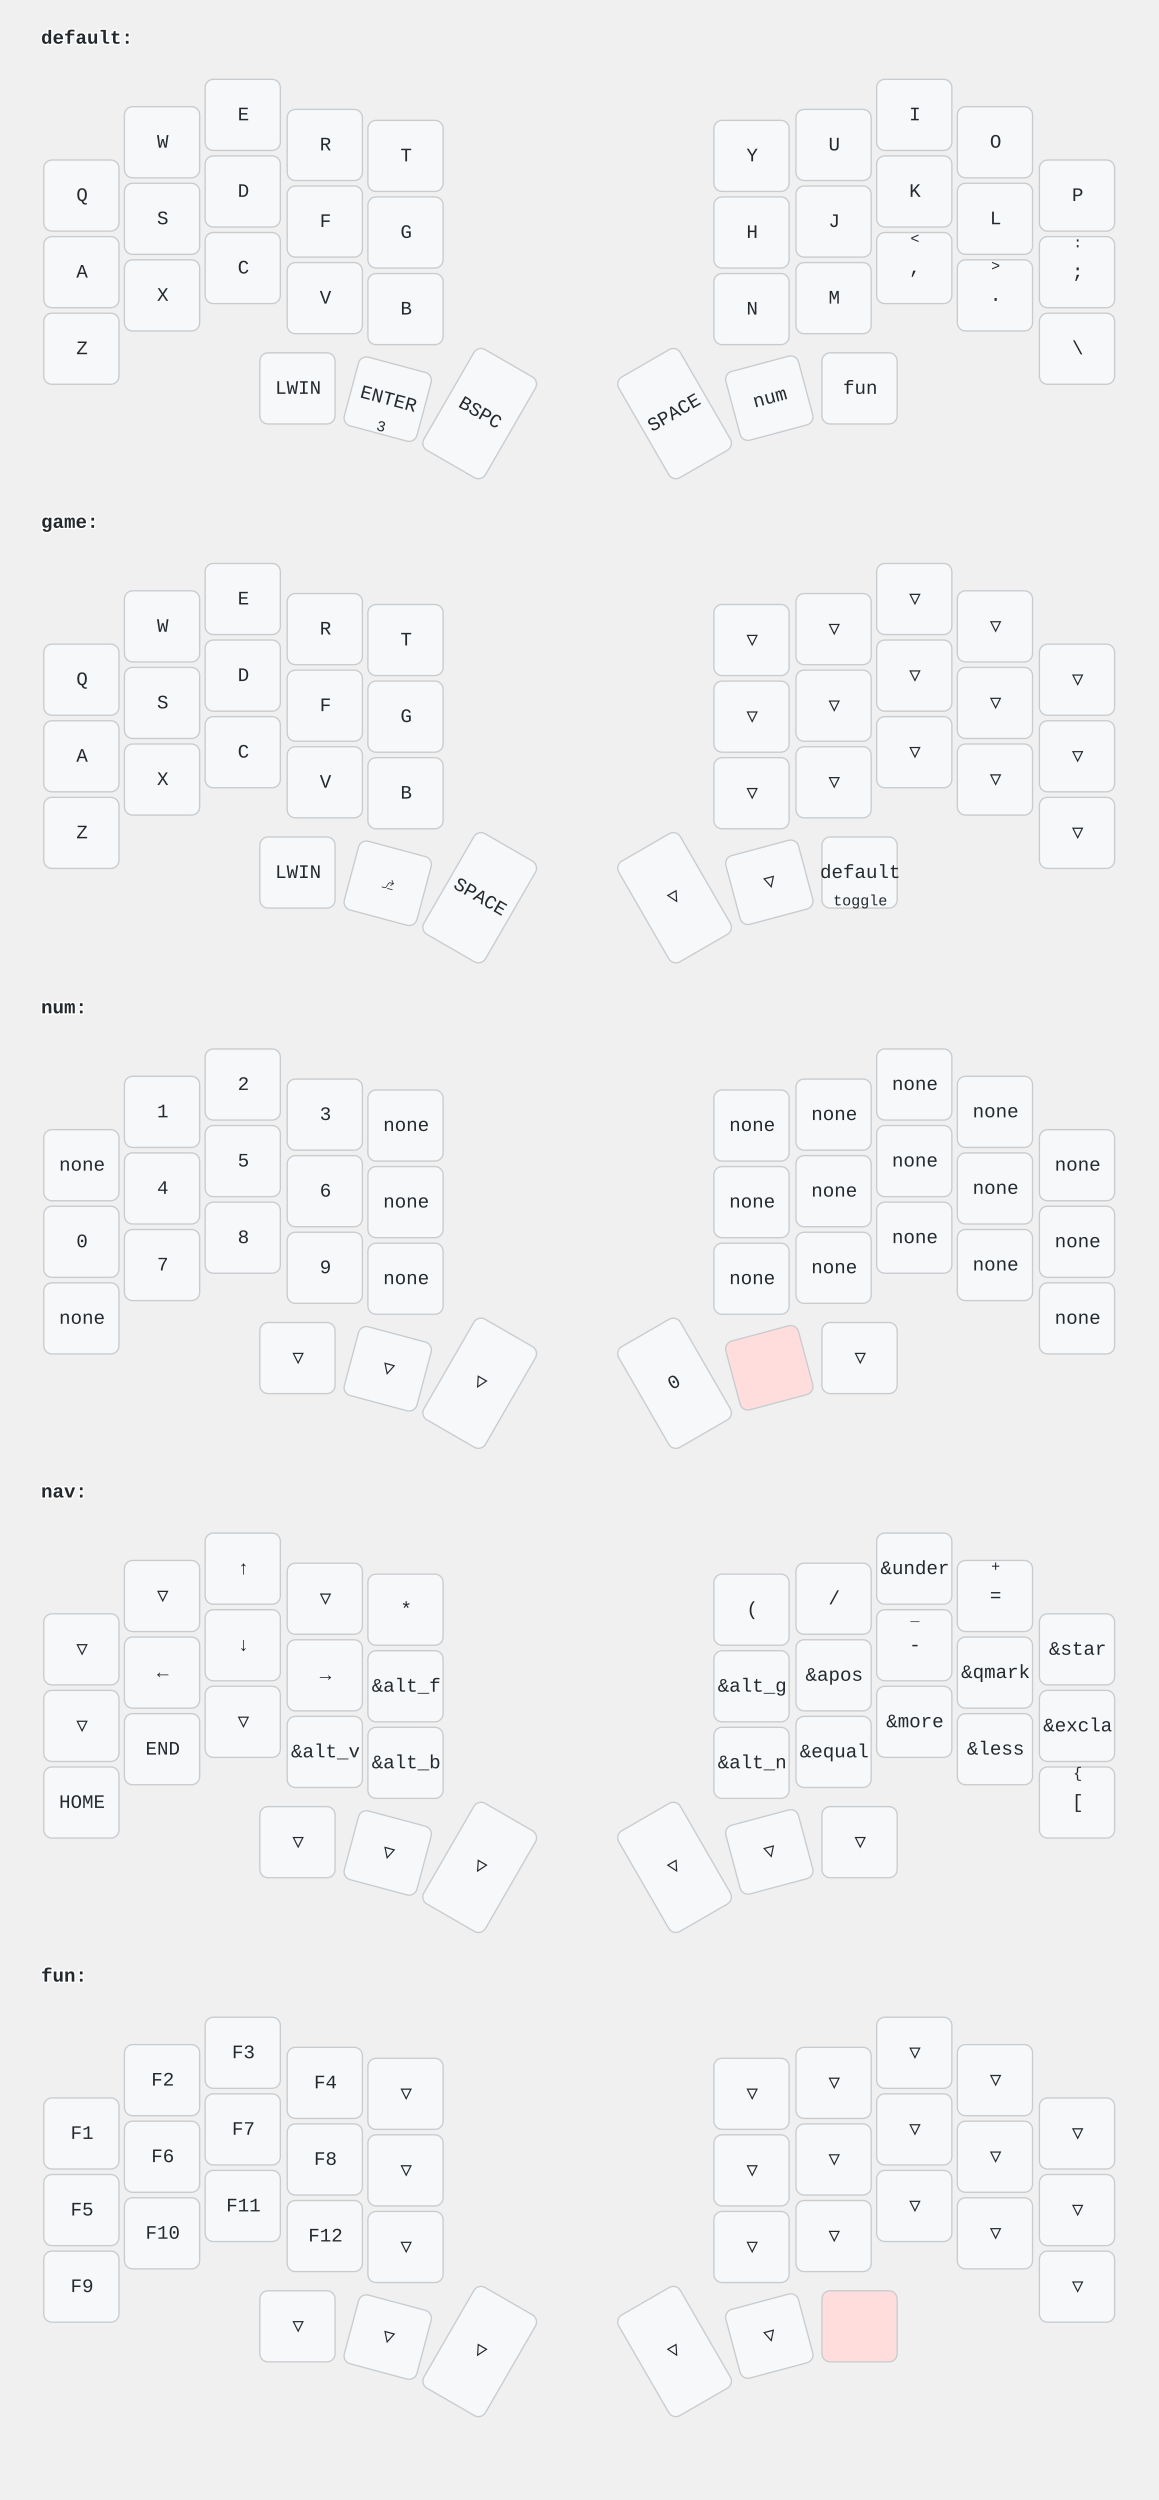
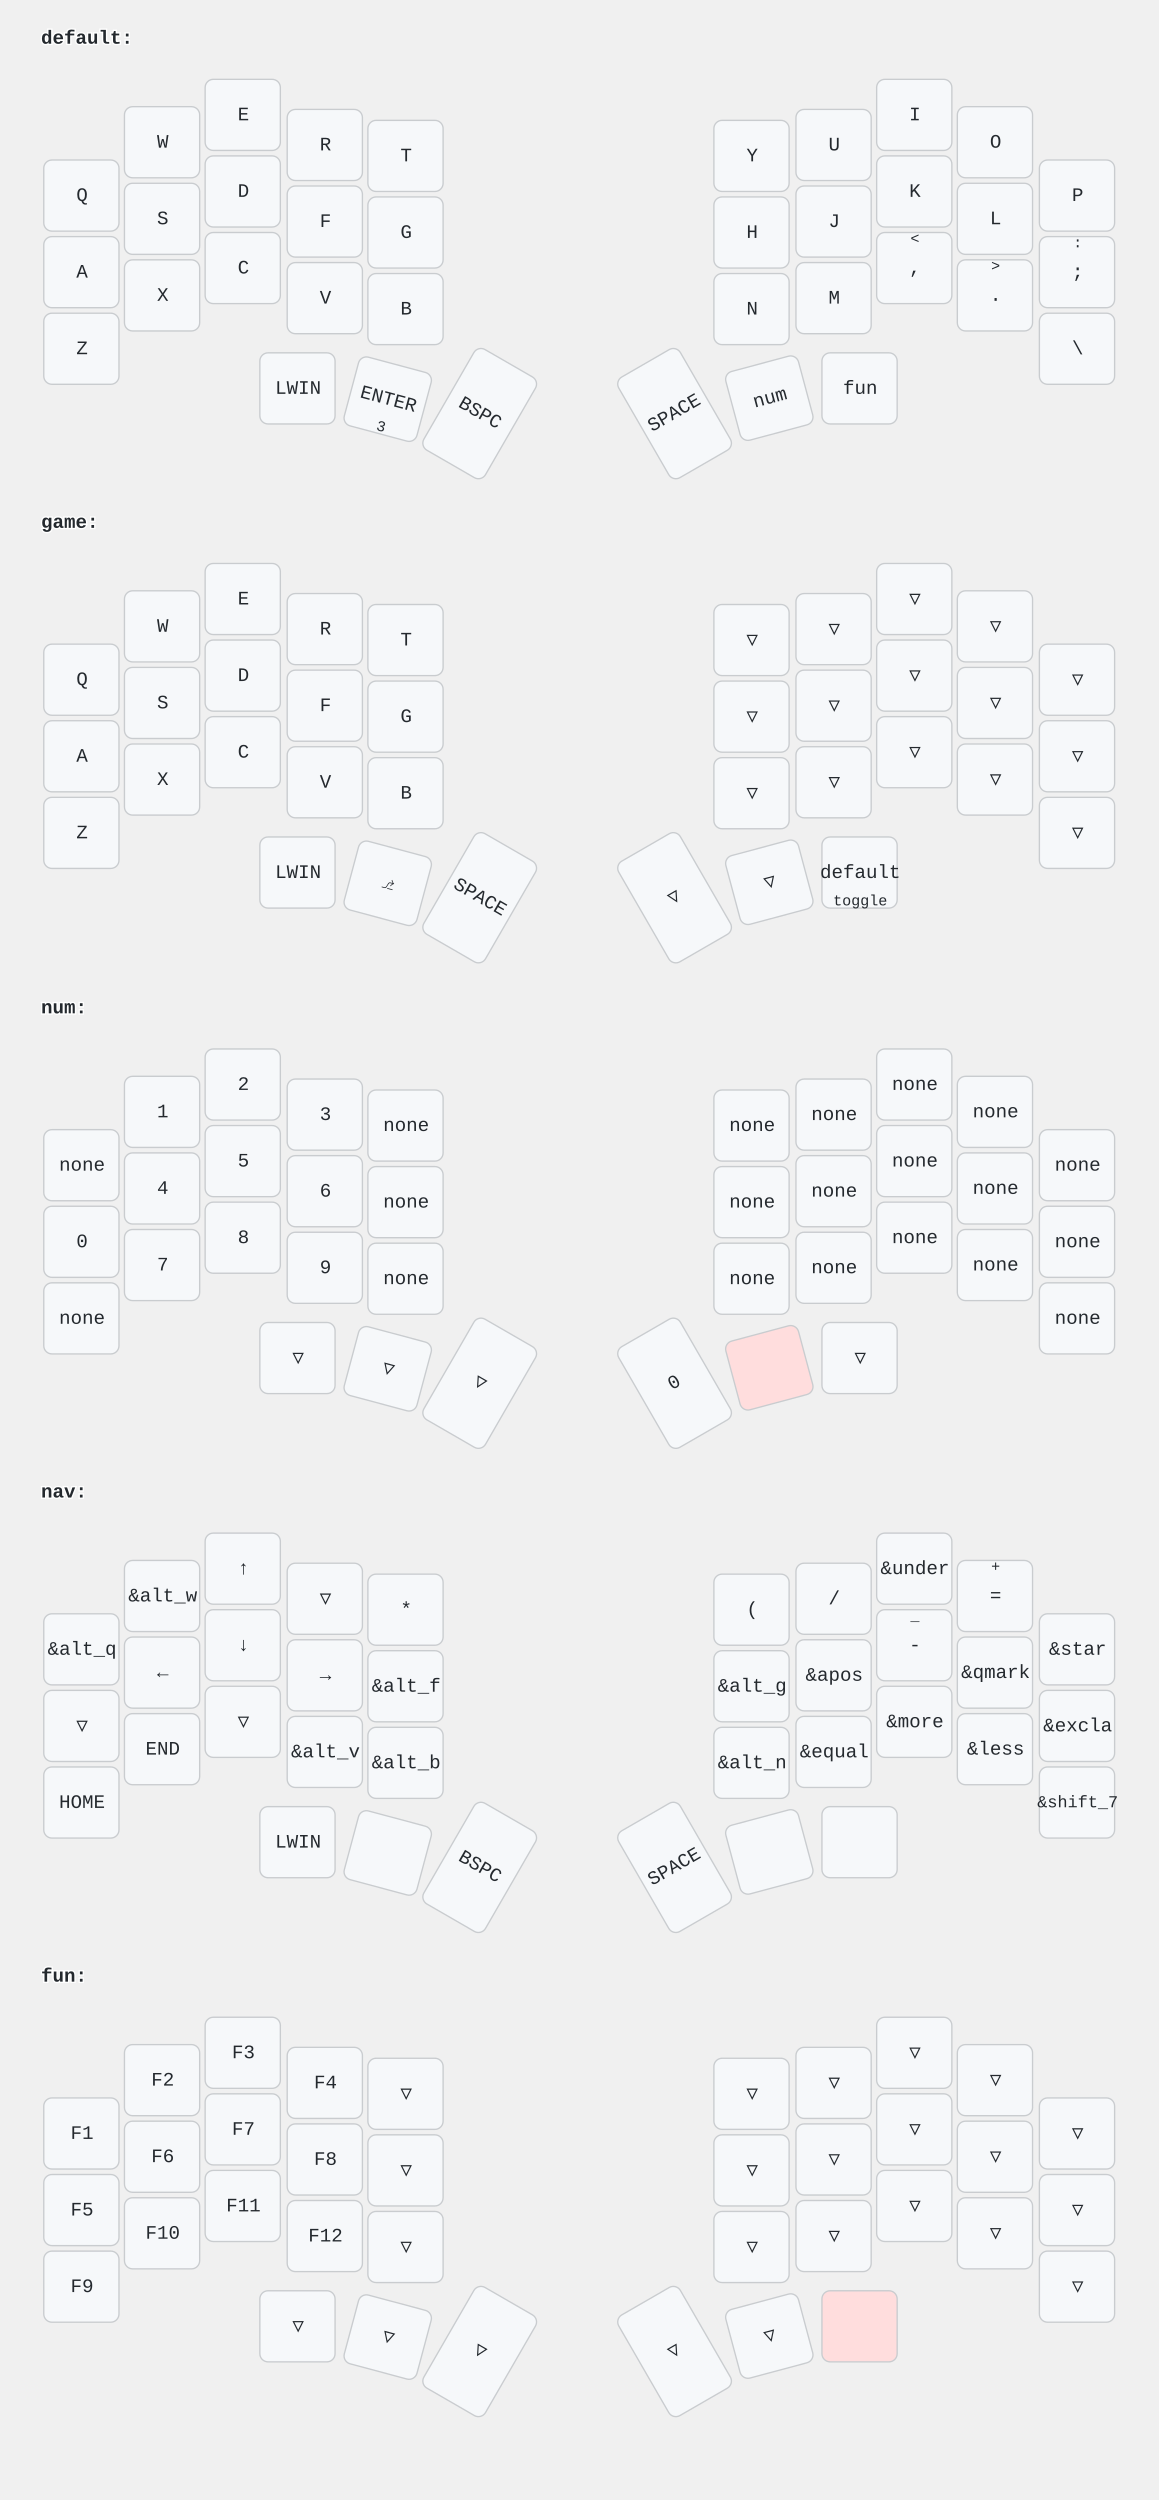
<svg xmlns="http://www.w3.org/2000/svg" width="847" height="1828" viewBox="0 0 847 1828" class="keymap">
  <style>/* font and background color specifications */
svg {
    font-family: SFMono-Regular,Consolas,Liberation Mono,Menlo,monospace;
    font-size: 14px;
    font-kerning: normal;
    text-rendering: optimizeLegibility;
    fill: #24292e;
}

/* default key styling */
rect {
    fill: #f6f8fa;
    stroke: #c9cccf;
    stroke-width: 1;
}

/* color accent for combo boxes */
rect.combo {
    fill: #cdf;
}

/* color accent for held keys */
rect.held, rect.combo.held {
    fill: #fdd;
}

/* color accent for ghost (optional) keys */
rect.ghost, rect.combo.ghost {
    fill: #ddd;
}

text {
    text-anchor: middle;
    dominant-baseline: middle;
}

/* styling for layer labels */
text.label {
    font-weight: bold;
    text-anchor: start;
    stroke: white;
    stroke-width: 2;
    paint-order: stroke;
}

/* styling for combo tap, and key hold/shifted label text */
text.combo, text.hold, text.shifted {
    font-size: 11px;
}

text.hold {
    text-anchor: middle;
    dominant-baseline: auto;
}

text.shifted {
    text-anchor: middle;
    dominant-baseline: hanging;
}

/* styling for hold/shifted label text in combo box */
text.combo.hold, text.combo.shifted {
    font-size: 8px;
}

/* styling for combo dendrons */
path {
    stroke-width: 1;
    stroke: gray;
    fill: none;
}
</style>
  <g transform="translate(30, 0)" class="layer-default">
    <text x="0" y="28" class="label" id="default">default:</text>
    <g transform="translate(0, 56)">
      <g transform="translate(30, 87)" class="key keypos-0">
        <rect rx="6" ry="6" x="-28" y="-26" width="55" height="52" class="key" />
        <text x="0" y="0" class="key tap">Q</text>
      </g>
      <g transform="translate(89, 48)" class="key keypos-1">
        <rect rx="6" ry="6" x="-28" y="-26" width="55" height="52" class="key" />
        <text x="0" y="0" class="key tap">W</text>
      </g>
      <g transform="translate(148, 28)" class="key keypos-2">
        <rect rx="6" ry="6" x="-28" y="-26" width="55" height="52" class="key" />
        <text x="0" y="0" class="key tap">E</text>
      </g>
      <g transform="translate(208, 50)" class="key keypos-3">
        <rect rx="6" ry="6" x="-28" y="-26" width="55" height="52" class="key" />
        <text x="0" y="0" class="key tap">R</text>
      </g>
      <g transform="translate(267, 58)" class="key keypos-4">
        <rect rx="6" ry="6" x="-28" y="-26" width="55" height="52" class="key" />
        <text x="0" y="0" class="key tap">T</text>
      </g>
      <g transform="translate(520, 58)" class="key keypos-5">
        <rect rx="6" ry="6" x="-28" y="-26" width="55" height="52" class="key" />
        <text x="0" y="0" class="key tap">Y</text>
      </g>
      <g transform="translate(580, 50)" class="key keypos-6">
        <rect rx="6" ry="6" x="-28" y="-26" width="55" height="52" class="key" />
        <text x="0" y="0" class="key tap">U</text>
      </g>
      <g transform="translate(639, 28)" class="key keypos-7">
        <rect rx="6" ry="6" x="-28" y="-26" width="55" height="52" class="key" />
        <text x="0" y="0" class="key tap">I</text>
      </g>
      <g transform="translate(698, 48)" class="key keypos-8">
        <rect rx="6" ry="6" x="-28" y="-26" width="55" height="52" class="key" />
        <text x="0" y="0" class="key tap">O</text>
      </g>
      <g transform="translate(758, 87)" class="key keypos-9">
        <rect rx="6" ry="6" x="-28" y="-26" width="55" height="52" class="key" />
        <text x="0" y="0" class="key tap">P</text>
      </g>
      <g transform="translate(30, 143)" class="key keypos-10">
        <rect rx="6" ry="6" x="-28" y="-26" width="55" height="52" class="key" />
        <text x="0" y="0" class="key tap">A</text>
      </g>
      <g transform="translate(89, 104)" class="key keypos-11">
        <rect rx="6" ry="6" x="-28" y="-26" width="55" height="52" class="key" />
        <text x="0" y="0" class="key tap">S</text>
      </g>
      <g transform="translate(148, 84)" class="key keypos-12">
        <rect rx="6" ry="6" x="-28" y="-26" width="55" height="52" class="key" />
        <text x="0" y="0" class="key tap">D</text>
      </g>
      <g transform="translate(208, 106)" class="key keypos-13">
        <rect rx="6" ry="6" x="-28" y="-26" width="55" height="52" class="key" />
        <text x="0" y="0" class="key tap">F</text>
      </g>
      <g transform="translate(267, 114)" class="key keypos-14">
        <rect rx="6" ry="6" x="-28" y="-26" width="55" height="52" class="key" />
        <text x="0" y="0" class="key tap">G</text>
      </g>
      <g transform="translate(520, 114)" class="key keypos-15">
        <rect rx="6" ry="6" x="-28" y="-26" width="55" height="52" class="key" />
        <text x="0" y="0" class="key tap">H</text>
      </g>
      <g transform="translate(580, 106)" class="key keypos-16">
        <rect rx="6" ry="6" x="-28" y="-26" width="55" height="52" class="key" />
        <text x="0" y="0" class="key tap">J</text>
      </g>
      <g transform="translate(639, 84)" class="key keypos-17">
        <rect rx="6" ry="6" x="-28" y="-26" width="55" height="52" class="key" />
        <text x="0" y="0" class="key tap">K</text>
      </g>
      <g transform="translate(698, 104)" class="key keypos-18">
        <rect rx="6" ry="6" x="-28" y="-26" width="55" height="52" class="key" />
        <text x="0" y="0" class="key tap">L</text>
      </g>
      <g transform="translate(758, 143)" class="key keypos-19">
        <rect rx="6" ry="6" x="-28" y="-26" width="55" height="52" class="key" />
        <text x="0" y="0" class="key tap">;</text>
        <text x="0" y="-24" class="key shifted">:</text>
      </g>
      <g transform="translate(30, 199)" class="key keypos-20">
        <rect rx="6" ry="6" x="-28" y="-26" width="55" height="52" class="key" />
        <text x="0" y="0" class="key tap">Z</text>
      </g>
      <g transform="translate(89, 160)" class="key keypos-21">
        <rect rx="6" ry="6" x="-28" y="-26" width="55" height="52" class="key" />
        <text x="0" y="0" class="key tap">X</text>
      </g>
      <g transform="translate(148, 140)" class="key keypos-22">
        <rect rx="6" ry="6" x="-28" y="-26" width="55" height="52" class="key" />
        <text x="0" y="0" class="key tap">C</text>
      </g>
      <g transform="translate(208, 162)" class="key keypos-23">
        <rect rx="6" ry="6" x="-28" y="-26" width="55" height="52" class="key" />
        <text x="0" y="0" class="key tap">V</text>
      </g>
      <g transform="translate(267, 170)" class="key keypos-24">
        <rect rx="6" ry="6" x="-28" y="-26" width="55" height="52" class="key" />
        <text x="0" y="0" class="key tap">B</text>
      </g>
      <g transform="translate(520, 170)" class="key keypos-25">
        <rect rx="6" ry="6" x="-28" y="-26" width="55" height="52" class="key" />
        <text x="0" y="0" class="key tap">N</text>
      </g>
      <g transform="translate(580, 162)" class="key keypos-26">
        <rect rx="6" ry="6" x="-28" y="-26" width="55" height="52" class="key" />
        <text x="0" y="0" class="key tap">M</text>
      </g>
      <g transform="translate(639, 140)" class="key keypos-27">
        <rect rx="6" ry="6" x="-28" y="-26" width="55" height="52" class="key" />
        <text x="0" y="0" class="key tap">,</text>
        <text x="0" y="-24" class="key shifted">&lt;</text>
      </g>
      <g transform="translate(698, 160)" class="key keypos-28">
        <rect rx="6" ry="6" x="-28" y="-26" width="55" height="52" class="key" />
        <text x="0" y="0" class="key tap">.</text>
        <text x="0" y="-24" class="key shifted">&gt;</text>
      </g>
      <g transform="translate(758, 199)" class="key keypos-29">
        <rect rx="6" ry="6" x="-28" y="-26" width="55" height="52" class="key" />
        <text x="0" y="0" class="key tap">\</text>
      </g>
      <g transform="translate(188, 228)" class="key keypos-30">
        <rect rx="6" ry="6" x="-28" y="-26" width="55" height="52" class="key" />
        <text x="0" y="0" class="key tap">LWIN</text>
      </g>
      <g transform="translate(254, 236) rotate(15.0)" class="key keypos-31">
        <rect rx="6" ry="6" x="-28" y="-26" width="55" height="52" class="key" />
        <text x="0" y="0" class="key tap">ENTER</text>
        <text x="0" y="24" class="key hold">3</text>
      </g>
      <g transform="translate(321, 246) rotate(30.0)" class="key keypos-32">
        <rect rx="6" ry="6" x="-26" y="-42" width="52" height="85" class="key" />
        <text x="0" y="0" class="key tap">BSPC</text>
      </g>
      <g transform="translate(463, 246) rotate(-30.0)" class="key keypos-33">
        <rect rx="6" ry="6" x="-26" y="-42" width="52" height="85" class="key" />
        <text x="0" y="0" class="key tap">SPACE</text>
      </g>
      <g transform="translate(533, 235) rotate(-15.0)" class="key keypos-34">
        <rect rx="6" ry="6" x="-28" y="-26" width="55" height="52" class="key" />
        <a href="#num">
          <text x="0" y="0" class="key tap layer-activator">num</text>
        </a>
      </g>
      <g transform="translate(599, 228)" class="key keypos-35">
        <rect rx="6" ry="6" x="-28" y="-26" width="55" height="52" class="key" />
        <a href="#fun">
          <text x="0" y="0" class="key tap layer-activator">fun</text>
        </a>
      </g>
    </g>
  </g>
  <g transform="translate(30, 354)" class="layer-game">
    <text x="0" y="28" class="label" id="game">game:</text>
    <g transform="translate(0, 56)">
      <g transform="translate(30, 87)" class="key keypos-0">
        <rect rx="6" ry="6" x="-28" y="-26" width="55" height="52" class="key" />
        <text x="0" y="0" class="key tap">Q</text>
      </g>
      <g transform="translate(89, 48)" class="key keypos-1">
        <rect rx="6" ry="6" x="-28" y="-26" width="55" height="52" class="key" />
        <text x="0" y="0" class="key tap">W</text>
      </g>
      <g transform="translate(148, 28)" class="key keypos-2">
        <rect rx="6" ry="6" x="-28" y="-26" width="55" height="52" class="key" />
        <text x="0" y="0" class="key tap">E</text>
      </g>
      <g transform="translate(208, 50)" class="key keypos-3">
        <rect rx="6" ry="6" x="-28" y="-26" width="55" height="52" class="key" />
        <text x="0" y="0" class="key tap">R</text>
      </g>
      <g transform="translate(267, 58)" class="key keypos-4">
        <rect rx="6" ry="6" x="-28" y="-26" width="55" height="52" class="key" />
        <text x="0" y="0" class="key tap">T</text>
      </g>
      <g transform="translate(520, 58)" class="key trans keypos-5">
        <rect rx="6" ry="6" x="-28" y="-26" width="55" height="52" class="key trans" />
        <text x="0" y="0" class="key trans tap">▽</text>
      </g>
      <g transform="translate(580, 50)" class="key trans keypos-6">
        <rect rx="6" ry="6" x="-28" y="-26" width="55" height="52" class="key trans" />
        <text x="0" y="0" class="key trans tap">▽</text>
      </g>
      <g transform="translate(639, 28)" class="key trans keypos-7">
        <rect rx="6" ry="6" x="-28" y="-26" width="55" height="52" class="key trans" />
        <text x="0" y="0" class="key trans tap">▽</text>
      </g>
      <g transform="translate(698, 48)" class="key trans keypos-8">
        <rect rx="6" ry="6" x="-28" y="-26" width="55" height="52" class="key trans" />
        <text x="0" y="0" class="key trans tap">▽</text>
      </g>
      <g transform="translate(758, 87)" class="key trans keypos-9">
        <rect rx="6" ry="6" x="-28" y="-26" width="55" height="52" class="key trans" />
        <text x="0" y="0" class="key trans tap">▽</text>
      </g>
      <g transform="translate(30, 143)" class="key keypos-10">
        <rect rx="6" ry="6" x="-28" y="-26" width="55" height="52" class="key" />
        <text x="0" y="0" class="key tap">A</text>
      </g>
      <g transform="translate(89, 104)" class="key keypos-11">
        <rect rx="6" ry="6" x="-28" y="-26" width="55" height="52" class="key" />
        <text x="0" y="0" class="key tap">S</text>
      </g>
      <g transform="translate(148, 84)" class="key keypos-12">
        <rect rx="6" ry="6" x="-28" y="-26" width="55" height="52" class="key" />
        <text x="0" y="0" class="key tap">D</text>
      </g>
      <g transform="translate(208, 106)" class="key keypos-13">
        <rect rx="6" ry="6" x="-28" y="-26" width="55" height="52" class="key" />
        <text x="0" y="0" class="key tap">F</text>
      </g>
      <g transform="translate(267, 114)" class="key keypos-14">
        <rect rx="6" ry="6" x="-28" y="-26" width="55" height="52" class="key" />
        <text x="0" y="0" class="key tap">G</text>
      </g>
      <g transform="translate(520, 114)" class="key trans keypos-15">
        <rect rx="6" ry="6" x="-28" y="-26" width="55" height="52" class="key trans" />
        <text x="0" y="0" class="key trans tap">▽</text>
      </g>
      <g transform="translate(580, 106)" class="key trans keypos-16">
        <rect rx="6" ry="6" x="-28" y="-26" width="55" height="52" class="key trans" />
        <text x="0" y="0" class="key trans tap">▽</text>
      </g>
      <g transform="translate(639, 84)" class="key trans keypos-17">
        <rect rx="6" ry="6" x="-28" y="-26" width="55" height="52" class="key trans" />
        <text x="0" y="0" class="key trans tap">▽</text>
      </g>
      <g transform="translate(698, 104)" class="key trans keypos-18">
        <rect rx="6" ry="6" x="-28" y="-26" width="55" height="52" class="key trans" />
        <text x="0" y="0" class="key trans tap">▽</text>
      </g>
      <g transform="translate(758, 143)" class="key trans keypos-19">
        <rect rx="6" ry="6" x="-28" y="-26" width="55" height="52" class="key trans" />
        <text x="0" y="0" class="key trans tap">▽</text>
      </g>
      <g transform="translate(30, 199)" class="key keypos-20">
        <rect rx="6" ry="6" x="-28" y="-26" width="55" height="52" class="key" />
        <text x="0" y="0" class="key tap">Z</text>
      </g>
      <g transform="translate(89, 160)" class="key keypos-21">
        <rect rx="6" ry="6" x="-28" y="-26" width="55" height="52" class="key" />
        <text x="0" y="0" class="key tap">X</text>
      </g>
      <g transform="translate(148, 140)" class="key keypos-22">
        <rect rx="6" ry="6" x="-28" y="-26" width="55" height="52" class="key" />
        <text x="0" y="0" class="key tap">C</text>
      </g>
      <g transform="translate(208, 162)" class="key keypos-23">
        <rect rx="6" ry="6" x="-28" y="-26" width="55" height="52" class="key" />
        <text x="0" y="0" class="key tap">V</text>
      </g>
      <g transform="translate(267, 170)" class="key keypos-24">
        <rect rx="6" ry="6" x="-28" y="-26" width="55" height="52" class="key" />
        <text x="0" y="0" class="key tap">B</text>
      </g>
      <g transform="translate(520, 170)" class="key trans keypos-25">
        <rect rx="6" ry="6" x="-28" y="-26" width="55" height="52" class="key trans" />
        <text x="0" y="0" class="key trans tap">▽</text>
      </g>
      <g transform="translate(580, 162)" class="key trans keypos-26">
        <rect rx="6" ry="6" x="-28" y="-26" width="55" height="52" class="key trans" />
        <text x="0" y="0" class="key trans tap">▽</text>
      </g>
      <g transform="translate(639, 140)" class="key trans keypos-27">
        <rect rx="6" ry="6" x="-28" y="-26" width="55" height="52" class="key trans" />
        <text x="0" y="0" class="key trans tap">▽</text>
      </g>
      <g transform="translate(698, 160)" class="key trans keypos-28">
        <rect rx="6" ry="6" x="-28" y="-26" width="55" height="52" class="key trans" />
        <text x="0" y="0" class="key trans tap">▽</text>
      </g>
      <g transform="translate(758, 199)" class="key trans keypos-29">
        <rect rx="6" ry="6" x="-28" y="-26" width="55" height="52" class="key trans" />
        <text x="0" y="0" class="key trans tap">▽</text>
      </g>
      <g transform="translate(188, 228)" class="key keypos-30">
        <rect rx="6" ry="6" x="-28" y="-26" width="55" height="52" class="key" />
        <text x="0" y="0" class="key tap">LWIN</text>
      </g>
      <g transform="translate(254, 236) rotate(15.0)" class="key keypos-31">
        <rect rx="6" ry="6" x="-28" y="-26" width="55" height="52" class="key" />
        <text x="0" y="0" class="key tap">⎇</text>
      </g>
      <g transform="translate(321, 246) rotate(30.0)" class="key keypos-32">
        <rect rx="6" ry="6" x="-26" y="-42" width="52" height="85" class="key" />
        <text x="0" y="0" class="key tap">SPACE</text>
      </g>
      <g transform="translate(463, 246) rotate(-30.0)" class="key trans keypos-33">
        <rect rx="6" ry="6" x="-26" y="-42" width="52" height="85" class="key trans" />
        <text x="0" y="0" class="key trans tap">▽</text>
      </g>
      <g transform="translate(533, 235) rotate(-15.0)" class="key trans keypos-34">
        <rect rx="6" ry="6" x="-28" y="-26" width="55" height="52" class="key trans" />
        <text x="0" y="0" class="key trans tap">▽</text>
      </g>
      <g transform="translate(599, 228)" class="key keypos-35">
        <rect rx="6" ry="6" x="-28" y="-26" width="55" height="52" class="key" />
        <a href="#default">
          <text x="0" y="0" class="key tap layer-activator">default</text>
        </a>
        <text x="0" y="24" class="key hold">toggle</text>
      </g>
    </g>
  </g>
  <g transform="translate(30, 709)" class="layer-num">
    <text x="0" y="28" class="label" id="num">num:</text>
    <g transform="translate(0, 56)">
      <g transform="translate(30, 87)" class="key keypos-0">
        <rect rx="6" ry="6" x="-28" y="-26" width="55" height="52" class="key" />
        <text x="0" y="0" class="key tap">none</text>
      </g>
      <g transform="translate(89, 48)" class="key keypos-1">
        <rect rx="6" ry="6" x="-28" y="-26" width="55" height="52" class="key" />
        <text x="0" y="0" class="key tap">1</text>
      </g>
      <g transform="translate(148, 28)" class="key keypos-2">
        <rect rx="6" ry="6" x="-28" y="-26" width="55" height="52" class="key" />
        <text x="0" y="0" class="key tap">2</text>
      </g>
      <g transform="translate(208, 50)" class="key keypos-3">
        <rect rx="6" ry="6" x="-28" y="-26" width="55" height="52" class="key" />
        <text x="0" y="0" class="key tap">3</text>
      </g>
      <g transform="translate(267, 58)" class="key keypos-4">
        <rect rx="6" ry="6" x="-28" y="-26" width="55" height="52" class="key" />
        <text x="0" y="0" class="key tap">none</text>
      </g>
      <g transform="translate(520, 58)" class="key keypos-5">
        <rect rx="6" ry="6" x="-28" y="-26" width="55" height="52" class="key" />
        <text x="0" y="0" class="key tap">none</text>
      </g>
      <g transform="translate(580, 50)" class="key keypos-6">
        <rect rx="6" ry="6" x="-28" y="-26" width="55" height="52" class="key" />
        <text x="0" y="0" class="key tap">none</text>
      </g>
      <g transform="translate(639, 28)" class="key keypos-7">
        <rect rx="6" ry="6" x="-28" y="-26" width="55" height="52" class="key" />
        <text x="0" y="0" class="key tap">none</text>
      </g>
      <g transform="translate(698, 48)" class="key keypos-8">
        <rect rx="6" ry="6" x="-28" y="-26" width="55" height="52" class="key" />
        <text x="0" y="0" class="key tap">none</text>
      </g>
      <g transform="translate(758, 87)" class="key keypos-9">
        <rect rx="6" ry="6" x="-28" y="-26" width="55" height="52" class="key" />
        <text x="0" y="0" class="key tap">none</text>
      </g>
      <g transform="translate(30, 143)" class="key keypos-10">
        <rect rx="6" ry="6" x="-28" y="-26" width="55" height="52" class="key" />
        <text x="0" y="0" class="key tap">0</text>
      </g>
      <g transform="translate(89, 104)" class="key keypos-11">
        <rect rx="6" ry="6" x="-28" y="-26" width="55" height="52" class="key" />
        <text x="0" y="0" class="key tap">4</text>
      </g>
      <g transform="translate(148, 84)" class="key keypos-12">
        <rect rx="6" ry="6" x="-28" y="-26" width="55" height="52" class="key" />
        <text x="0" y="0" class="key tap">5</text>
      </g>
      <g transform="translate(208, 106)" class="key keypos-13">
        <rect rx="6" ry="6" x="-28" y="-26" width="55" height="52" class="key" />
        <text x="0" y="0" class="key tap">6</text>
      </g>
      <g transform="translate(267, 114)" class="key keypos-14">
        <rect rx="6" ry="6" x="-28" y="-26" width="55" height="52" class="key" />
        <text x="0" y="0" class="key tap">none</text>
      </g>
      <g transform="translate(520, 114)" class="key keypos-15">
        <rect rx="6" ry="6" x="-28" y="-26" width="55" height="52" class="key" />
        <text x="0" y="0" class="key tap">none</text>
      </g>
      <g transform="translate(580, 106)" class="key keypos-16">
        <rect rx="6" ry="6" x="-28" y="-26" width="55" height="52" class="key" />
        <text x="0" y="0" class="key tap">none</text>
      </g>
      <g transform="translate(639, 84)" class="key keypos-17">
        <rect rx="6" ry="6" x="-28" y="-26" width="55" height="52" class="key" />
        <text x="0" y="0" class="key tap">none</text>
      </g>
      <g transform="translate(698, 104)" class="key keypos-18">
        <rect rx="6" ry="6" x="-28" y="-26" width="55" height="52" class="key" />
        <text x="0" y="0" class="key tap">none</text>
      </g>
      <g transform="translate(758, 143)" class="key keypos-19">
        <rect rx="6" ry="6" x="-28" y="-26" width="55" height="52" class="key" />
        <text x="0" y="0" class="key tap">none</text>
      </g>
      <g transform="translate(30, 199)" class="key keypos-20">
        <rect rx="6" ry="6" x="-28" y="-26" width="55" height="52" class="key" />
        <text x="0" y="0" class="key tap">none</text>
      </g>
      <g transform="translate(89, 160)" class="key keypos-21">
        <rect rx="6" ry="6" x="-28" y="-26" width="55" height="52" class="key" />
        <text x="0" y="0" class="key tap">7</text>
      </g>
      <g transform="translate(148, 140)" class="key keypos-22">
        <rect rx="6" ry="6" x="-28" y="-26" width="55" height="52" class="key" />
        <text x="0" y="0" class="key tap">8</text>
      </g>
      <g transform="translate(208, 162)" class="key keypos-23">
        <rect rx="6" ry="6" x="-28" y="-26" width="55" height="52" class="key" />
        <text x="0" y="0" class="key tap">9</text>
      </g>
      <g transform="translate(267, 170)" class="key keypos-24">
        <rect rx="6" ry="6" x="-28" y="-26" width="55" height="52" class="key" />
        <text x="0" y="0" class="key tap">none</text>
      </g>
      <g transform="translate(520, 170)" class="key keypos-25">
        <rect rx="6" ry="6" x="-28" y="-26" width="55" height="52" class="key" />
        <text x="0" y="0" class="key tap">none</text>
      </g>
      <g transform="translate(580, 162)" class="key keypos-26">
        <rect rx="6" ry="6" x="-28" y="-26" width="55" height="52" class="key" />
        <text x="0" y="0" class="key tap">none</text>
      </g>
      <g transform="translate(639, 140)" class="key keypos-27">
        <rect rx="6" ry="6" x="-28" y="-26" width="55" height="52" class="key" />
        <text x="0" y="0" class="key tap">none</text>
      </g>
      <g transform="translate(698, 160)" class="key keypos-28">
        <rect rx="6" ry="6" x="-28" y="-26" width="55" height="52" class="key" />
        <text x="0" y="0" class="key tap">none</text>
      </g>
      <g transform="translate(758, 199)" class="key keypos-29">
        <rect rx="6" ry="6" x="-28" y="-26" width="55" height="52" class="key" />
        <text x="0" y="0" class="key tap">none</text>
      </g>
      <g transform="translate(188, 228)" class="key trans keypos-30">
        <rect rx="6" ry="6" x="-28" y="-26" width="55" height="52" class="key trans" />
        <text x="0" y="0" class="key trans tap">▽</text>
      </g>
      <g transform="translate(254, 236) rotate(15.0)" class="key trans keypos-31">
        <rect rx="6" ry="6" x="-28" y="-26" width="55" height="52" class="key trans" />
        <text x="0" y="0" class="key trans tap">▽</text>
      </g>
      <g transform="translate(321, 246) rotate(30.0)" class="key trans keypos-32">
        <rect rx="6" ry="6" x="-26" y="-42" width="52" height="85" class="key trans" />
        <text x="0" y="0" class="key trans tap">▽</text>
      </g>
      <g transform="translate(463, 246) rotate(-30.0)" class="key keypos-33">
        <rect rx="6" ry="6" x="-26" y="-42" width="52" height="85" class="key" />
        <text x="0" y="0" class="key tap">0</text>
      </g>
      <g transform="translate(533, 235) rotate(-15.0)" class="key held keypos-34">
        <rect rx="6" ry="6" x="-28" y="-26" width="55" height="52" class="key held" />
      </g>
      <g transform="translate(599, 228)" class="key trans keypos-35">
        <rect rx="6" ry="6" x="-28" y="-26" width="55" height="52" class="key trans" />
        <text x="0" y="0" class="key trans tap">▽</text>
      </g>
    </g>
  </g>
  <g transform="translate(30, 1063)" class="layer-nav">
    <text x="0" y="28" class="label" id="nav">nav:</text>
    <g transform="translate(0, 56)">
-       <g transform="translate(30, 87)" class="key trans keypos-0">
-         <rect rx="6" ry="6" x="-28" y="-26" width="55" height="52" class="key trans" />
-         <text x="0" y="0" class="key trans tap">▽</text>
-       </g>
-       <g transform="translate(89, 48)" class="key trans keypos-1">
-         <rect rx="6" ry="6" x="-28" y="-26" width="55" height="52" class="key trans" />
-         <text x="0" y="0" class="key trans tap">▽</text>
+       <g transform="translate(30, 87)" class="key keypos-0">
+         <rect rx="6" ry="6" x="-28" y="-26" width="55" height="52" class="key" />
+         <text x="0" y="0" class="key tap">&amp;alt_q</text>
+       </g>
+       <g transform="translate(89, 48)" class="key keypos-1">
+         <rect rx="6" ry="6" x="-28" y="-26" width="55" height="52" class="key" />
+         <text x="0" y="0" class="key tap">&amp;alt_w</text>
      </g>
      <g transform="translate(148, 28)" class="key keypos-2">
        <rect rx="6" ry="6" x="-28" y="-26" width="55" height="52" class="key" />
        <text x="0" y="0" class="key tap">↑</text>
      </g>
      <g transform="translate(208, 50)" class="key trans keypos-3">
        <rect rx="6" ry="6" x="-28" y="-26" width="55" height="52" class="key trans" />
        <text x="0" y="0" class="key trans tap">▽</text>
      </g>
      <g transform="translate(267, 58)" class="key keypos-4">
        <rect rx="6" ry="6" x="-28" y="-26" width="55" height="52" class="key" />
        <text x="0" y="0" class="key tap">*</text>
      </g>
      <g transform="translate(520, 58)" class="key keypos-5">
        <rect rx="6" ry="6" x="-28" y="-26" width="55" height="52" class="key" />
        <text x="0" y="0" class="key tap">(</text>
      </g>
      <g transform="translate(580, 50)" class="key keypos-6">
        <rect rx="6" ry="6" x="-28" y="-26" width="55" height="52" class="key" />
        <text x="0" y="0" class="key tap">/</text>
      </g>
      <g transform="translate(639, 28)" class="key keypos-7">
        <rect rx="6" ry="6" x="-28" y="-26" width="55" height="52" class="key" />
        <text x="0" y="0" class="key tap">&amp;under</text>
      </g>
      <g transform="translate(698, 48)" class="key keypos-8">
        <rect rx="6" ry="6" x="-28" y="-26" width="55" height="52" class="key" />
        <text x="0" y="0" class="key tap">=</text>
        <text x="0" y="-24" class="key shifted">+</text>
      </g>
      <g transform="translate(758, 87)" class="key keypos-9">
        <rect rx="6" ry="6" x="-28" y="-26" width="55" height="52" class="key" />
        <text x="0" y="0" class="key tap">&amp;star</text>
      </g>
      <g transform="translate(30, 143)" class="key trans keypos-10">
        <rect rx="6" ry="6" x="-28" y="-26" width="55" height="52" class="key trans" />
        <text x="0" y="0" class="key trans tap">▽</text>
      </g>
      <g transform="translate(89, 104)" class="key keypos-11">
        <rect rx="6" ry="6" x="-28" y="-26" width="55" height="52" class="key" />
        <text x="0" y="0" class="key tap">←</text>
      </g>
      <g transform="translate(148, 84)" class="key keypos-12">
        <rect rx="6" ry="6" x="-28" y="-26" width="55" height="52" class="key" />
        <text x="0" y="0" class="key tap">↓</text>
      </g>
      <g transform="translate(208, 106)" class="key keypos-13">
        <rect rx="6" ry="6" x="-28" y="-26" width="55" height="52" class="key" />
        <text x="0" y="0" class="key tap">→</text>
      </g>
      <g transform="translate(267, 114)" class="key keypos-14">
        <rect rx="6" ry="6" x="-28" y="-26" width="55" height="52" class="key" />
        <text x="0" y="0" class="key tap">&amp;alt_f</text>
      </g>
      <g transform="translate(520, 114)" class="key keypos-15">
        <rect rx="6" ry="6" x="-28" y="-26" width="55" height="52" class="key" />
        <text x="0" y="0" class="key tap">&amp;alt_g</text>
      </g>
      <g transform="translate(580, 106)" class="key keypos-16">
        <rect rx="6" ry="6" x="-28" y="-26" width="55" height="52" class="key" />
        <text x="0" y="0" class="key tap">&amp;apos</text>
      </g>
      <g transform="translate(639, 84)" class="key keypos-17">
        <rect rx="6" ry="6" x="-28" y="-26" width="55" height="52" class="key" />
        <text x="0" y="0" class="key tap">-</text>
        <text x="0" y="-24" class="key shifted">_</text>
      </g>
      <g transform="translate(698, 104)" class="key keypos-18">
        <rect rx="6" ry="6" x="-28" y="-26" width="55" height="52" class="key" />
        <text x="0" y="0" class="key tap">&amp;qmark</text>
      </g>
      <g transform="translate(758, 143)" class="key keypos-19">
        <rect rx="6" ry="6" x="-28" y="-26" width="55" height="52" class="key" />
        <text x="0" y="0" class="key tap">&amp;excla</text>
      </g>
      <g transform="translate(30, 199)" class="key keypos-20">
        <rect rx="6" ry="6" x="-28" y="-26" width="55" height="52" class="key" />
        <text x="0" y="0" class="key tap">HOME</text>
      </g>
      <g transform="translate(89, 160)" class="key keypos-21">
        <rect rx="6" ry="6" x="-28" y="-26" width="55" height="52" class="key" />
        <text x="0" y="0" class="key tap">END</text>
      </g>
      <g transform="translate(148, 140)" class="key trans keypos-22">
        <rect rx="6" ry="6" x="-28" y="-26" width="55" height="52" class="key trans" />
        <text x="0" y="0" class="key trans tap">▽</text>
      </g>
      <g transform="translate(208, 162)" class="key keypos-23">
        <rect rx="6" ry="6" x="-28" y="-26" width="55" height="52" class="key" />
        <text x="0" y="0" class="key tap">&amp;alt_v</text>
      </g>
      <g transform="translate(267, 170)" class="key keypos-24">
        <rect rx="6" ry="6" x="-28" y="-26" width="55" height="52" class="key" />
        <text x="0" y="0" class="key tap">&amp;alt_b</text>
      </g>
      <g transform="translate(520, 170)" class="key keypos-25">
        <rect rx="6" ry="6" x="-28" y="-26" width="55" height="52" class="key" />
        <text x="0" y="0" class="key tap">&amp;alt_n</text>
      </g>
      <g transform="translate(580, 162)" class="key keypos-26">
        <rect rx="6" ry="6" x="-28" y="-26" width="55" height="52" class="key" />
        <text x="0" y="0" class="key tap">&amp;equal</text>
      </g>
      <g transform="translate(639, 140)" class="key keypos-27">
        <rect rx="6" ry="6" x="-28" y="-26" width="55" height="52" class="key" />
        <text x="0" y="0" class="key tap">&amp;more</text>
      </g>
      <g transform="translate(698, 160)" class="key keypos-28">
        <rect rx="6" ry="6" x="-28" y="-26" width="55" height="52" class="key" />
        <text x="0" y="0" class="key tap">&amp;less</text>
      </g>
      <g transform="translate(758, 199)" class="key keypos-29">
        <rect rx="6" ry="6" x="-28" y="-26" width="55" height="52" class="key" />
-         <text x="0" y="0" class="key tap">[</text>
-         <text x="0" y="-24" class="key shifted">{</text>
-       </g>
-       <g transform="translate(188, 228)" class="key trans keypos-30">
-         <rect rx="6" ry="6" x="-28" y="-26" width="55" height="52" class="key trans" />
-         <text x="0" y="0" class="key trans tap">▽</text>
-       </g>
-       <g transform="translate(254, 236) rotate(15.0)" class="key trans keypos-31">
-         <rect rx="6" ry="6" x="-28" y="-26" width="55" height="52" class="key trans" />
-         <text x="0" y="0" class="key trans tap">▽</text>
-       </g>
-       <g transform="translate(321, 246) rotate(30.0)" class="key trans keypos-32">
-         <rect rx="6" ry="6" x="-26" y="-42" width="52" height="85" class="key trans" />
-         <text x="0" y="0" class="key trans tap">▽</text>
-       </g>
-       <g transform="translate(463, 246) rotate(-30.0)" class="key trans keypos-33">
-         <rect rx="6" ry="6" x="-26" y="-42" width="52" height="85" class="key trans" />
-         <text x="0" y="0" class="key trans tap">▽</text>
-       </g>
-       <g transform="translate(533, 235) rotate(-15.0)" class="key trans keypos-34">
-         <rect rx="6" ry="6" x="-28" y="-26" width="55" height="52" class="key trans" />
-         <text x="0" y="0" class="key trans tap">▽</text>
-       </g>
-       <g transform="translate(599, 228)" class="key trans keypos-35">
-         <rect rx="6" ry="6" x="-28" y="-26" width="55" height="52" class="key trans" />
-         <text x="0" y="0" class="key trans tap">▽</text>
+         <text x="0" y="0" class="key tap">
+           <tspan style="font-size: 88%">&amp;shift_7</tspan>
+         </text>
+       </g>
+       <g transform="translate(188, 228)" class="key keypos-30">
+         <rect rx="6" ry="6" x="-28" y="-26" width="55" height="52" class="key" />
+         <text x="0" y="0" class="key tap">LWIN</text>
+       </g>
+       <g transform="translate(254, 236) rotate(15.0)" class="key keypos-31">
+         <rect rx="6" ry="6" x="-28" y="-26" width="55" height="52" class="key" />
+       </g>
+       <g transform="translate(321, 246) rotate(30.0)" class="key keypos-32">
+         <rect rx="6" ry="6" x="-26" y="-42" width="52" height="85" class="key" />
+         <text x="0" y="0" class="key tap">BSPC</text>
+       </g>
+       <g transform="translate(463, 246) rotate(-30.0)" class="key keypos-33">
+         <rect rx="6" ry="6" x="-26" y="-42" width="52" height="85" class="key" />
+         <text x="0" y="0" class="key tap">SPACE</text>
+       </g>
+       <g transform="translate(533, 235) rotate(-15.0)" class="key keypos-34">
+         <rect rx="6" ry="6" x="-28" y="-26" width="55" height="52" class="key" />
+       </g>
+       <g transform="translate(599, 228)" class="key keypos-35">
+         <rect rx="6" ry="6" x="-28" y="-26" width="55" height="52" class="key" />
      </g>
    </g>
  </g>
  <g transform="translate(30, 1417)" class="layer-fun">
    <text x="0" y="28" class="label" id="fun">fun:</text>
    <g transform="translate(0, 56)">
      <g transform="translate(30, 87)" class="key keypos-0">
        <rect rx="6" ry="6" x="-28" y="-26" width="55" height="52" class="key" />
        <text x="0" y="0" class="key tap">F1</text>
      </g>
      <g transform="translate(89, 48)" class="key keypos-1">
        <rect rx="6" ry="6" x="-28" y="-26" width="55" height="52" class="key" />
        <text x="0" y="0" class="key tap">F2</text>
      </g>
      <g transform="translate(148, 28)" class="key keypos-2">
        <rect rx="6" ry="6" x="-28" y="-26" width="55" height="52" class="key" />
        <text x="0" y="0" class="key tap">F3</text>
      </g>
      <g transform="translate(208, 50)" class="key keypos-3">
        <rect rx="6" ry="6" x="-28" y="-26" width="55" height="52" class="key" />
        <text x="0" y="0" class="key tap">F4</text>
      </g>
      <g transform="translate(267, 58)" class="key trans keypos-4">
        <rect rx="6" ry="6" x="-28" y="-26" width="55" height="52" class="key trans" />
        <text x="0" y="0" class="key trans tap">▽</text>
      </g>
      <g transform="translate(520, 58)" class="key trans keypos-5">
        <rect rx="6" ry="6" x="-28" y="-26" width="55" height="52" class="key trans" />
        <text x="0" y="0" class="key trans tap">▽</text>
      </g>
      <g transform="translate(580, 50)" class="key trans keypos-6">
        <rect rx="6" ry="6" x="-28" y="-26" width="55" height="52" class="key trans" />
        <text x="0" y="0" class="key trans tap">▽</text>
      </g>
      <g transform="translate(639, 28)" class="key trans keypos-7">
        <rect rx="6" ry="6" x="-28" y="-26" width="55" height="52" class="key trans" />
        <text x="0" y="0" class="key trans tap">▽</text>
      </g>
      <g transform="translate(698, 48)" class="key trans keypos-8">
        <rect rx="6" ry="6" x="-28" y="-26" width="55" height="52" class="key trans" />
        <text x="0" y="0" class="key trans tap">▽</text>
      </g>
      <g transform="translate(758, 87)" class="key trans keypos-9">
        <rect rx="6" ry="6" x="-28" y="-26" width="55" height="52" class="key trans" />
        <text x="0" y="0" class="key trans tap">▽</text>
      </g>
      <g transform="translate(30, 143)" class="key keypos-10">
        <rect rx="6" ry="6" x="-28" y="-26" width="55" height="52" class="key" />
        <text x="0" y="0" class="key tap">F5</text>
      </g>
      <g transform="translate(89, 104)" class="key keypos-11">
        <rect rx="6" ry="6" x="-28" y="-26" width="55" height="52" class="key" />
        <text x="0" y="0" class="key tap">F6</text>
      </g>
      <g transform="translate(148, 84)" class="key keypos-12">
        <rect rx="6" ry="6" x="-28" y="-26" width="55" height="52" class="key" />
        <text x="0" y="0" class="key tap">F7</text>
      </g>
      <g transform="translate(208, 106)" class="key keypos-13">
        <rect rx="6" ry="6" x="-28" y="-26" width="55" height="52" class="key" />
        <text x="0" y="0" class="key tap">F8</text>
      </g>
      <g transform="translate(267, 114)" class="key trans keypos-14">
        <rect rx="6" ry="6" x="-28" y="-26" width="55" height="52" class="key trans" />
        <text x="0" y="0" class="key trans tap">▽</text>
      </g>
      <g transform="translate(520, 114)" class="key trans keypos-15">
        <rect rx="6" ry="6" x="-28" y="-26" width="55" height="52" class="key trans" />
        <text x="0" y="0" class="key trans tap">▽</text>
      </g>
      <g transform="translate(580, 106)" class="key trans keypos-16">
        <rect rx="6" ry="6" x="-28" y="-26" width="55" height="52" class="key trans" />
        <text x="0" y="0" class="key trans tap">▽</text>
      </g>
      <g transform="translate(639, 84)" class="key trans keypos-17">
        <rect rx="6" ry="6" x="-28" y="-26" width="55" height="52" class="key trans" />
        <text x="0" y="0" class="key trans tap">▽</text>
      </g>
      <g transform="translate(698, 104)" class="key trans keypos-18">
        <rect rx="6" ry="6" x="-28" y="-26" width="55" height="52" class="key trans" />
        <text x="0" y="0" class="key trans tap">▽</text>
      </g>
      <g transform="translate(758, 143)" class="key trans keypos-19">
        <rect rx="6" ry="6" x="-28" y="-26" width="55" height="52" class="key trans" />
        <text x="0" y="0" class="key trans tap">▽</text>
      </g>
      <g transform="translate(30, 199)" class="key keypos-20">
        <rect rx="6" ry="6" x="-28" y="-26" width="55" height="52" class="key" />
        <text x="0" y="0" class="key tap">F9</text>
      </g>
      <g transform="translate(89, 160)" class="key keypos-21">
        <rect rx="6" ry="6" x="-28" y="-26" width="55" height="52" class="key" />
        <text x="0" y="0" class="key tap">F10</text>
      </g>
      <g transform="translate(148, 140)" class="key keypos-22">
        <rect rx="6" ry="6" x="-28" y="-26" width="55" height="52" class="key" />
        <text x="0" y="0" class="key tap">F11</text>
      </g>
      <g transform="translate(208, 162)" class="key keypos-23">
        <rect rx="6" ry="6" x="-28" y="-26" width="55" height="52" class="key" />
        <text x="0" y="0" class="key tap">F12</text>
      </g>
      <g transform="translate(267, 170)" class="key trans keypos-24">
        <rect rx="6" ry="6" x="-28" y="-26" width="55" height="52" class="key trans" />
        <text x="0" y="0" class="key trans tap">▽</text>
      </g>
      <g transform="translate(520, 170)" class="key trans keypos-25">
        <rect rx="6" ry="6" x="-28" y="-26" width="55" height="52" class="key trans" />
        <text x="0" y="0" class="key trans tap">▽</text>
      </g>
      <g transform="translate(580, 162)" class="key trans keypos-26">
        <rect rx="6" ry="6" x="-28" y="-26" width="55" height="52" class="key trans" />
        <text x="0" y="0" class="key trans tap">▽</text>
      </g>
      <g transform="translate(639, 140)" class="key trans keypos-27">
        <rect rx="6" ry="6" x="-28" y="-26" width="55" height="52" class="key trans" />
        <text x="0" y="0" class="key trans tap">▽</text>
      </g>
      <g transform="translate(698, 160)" class="key trans keypos-28">
        <rect rx="6" ry="6" x="-28" y="-26" width="55" height="52" class="key trans" />
        <text x="0" y="0" class="key trans tap">▽</text>
      </g>
      <g transform="translate(758, 199)" class="key trans keypos-29">
        <rect rx="6" ry="6" x="-28" y="-26" width="55" height="52" class="key trans" />
        <text x="0" y="0" class="key trans tap">▽</text>
      </g>
      <g transform="translate(188, 228)" class="key trans keypos-30">
        <rect rx="6" ry="6" x="-28" y="-26" width="55" height="52" class="key trans" />
        <text x="0" y="0" class="key trans tap">▽</text>
      </g>
      <g transform="translate(254, 236) rotate(15.0)" class="key trans keypos-31">
        <rect rx="6" ry="6" x="-28" y="-26" width="55" height="52" class="key trans" />
        <text x="0" y="0" class="key trans tap">▽</text>
      </g>
      <g transform="translate(321, 246) rotate(30.0)" class="key trans keypos-32">
        <rect rx="6" ry="6" x="-26" y="-42" width="52" height="85" class="key trans" />
        <text x="0" y="0" class="key trans tap">▽</text>
      </g>
      <g transform="translate(463, 246) rotate(-30.0)" class="key trans keypos-33">
        <rect rx="6" ry="6" x="-26" y="-42" width="52" height="85" class="key trans" />
        <text x="0" y="0" class="key trans tap">▽</text>
      </g>
      <g transform="translate(533, 235) rotate(-15.0)" class="key trans keypos-34">
        <rect rx="6" ry="6" x="-28" y="-26" width="55" height="52" class="key trans" />
        <text x="0" y="0" class="key trans tap">▽</text>
      </g>
      <g transform="translate(599, 228)" class="key held keypos-35">
        <rect rx="6" ry="6" x="-28" y="-26" width="55" height="52" class="key held" />
      </g>
    </g>
  </g>
</svg>
